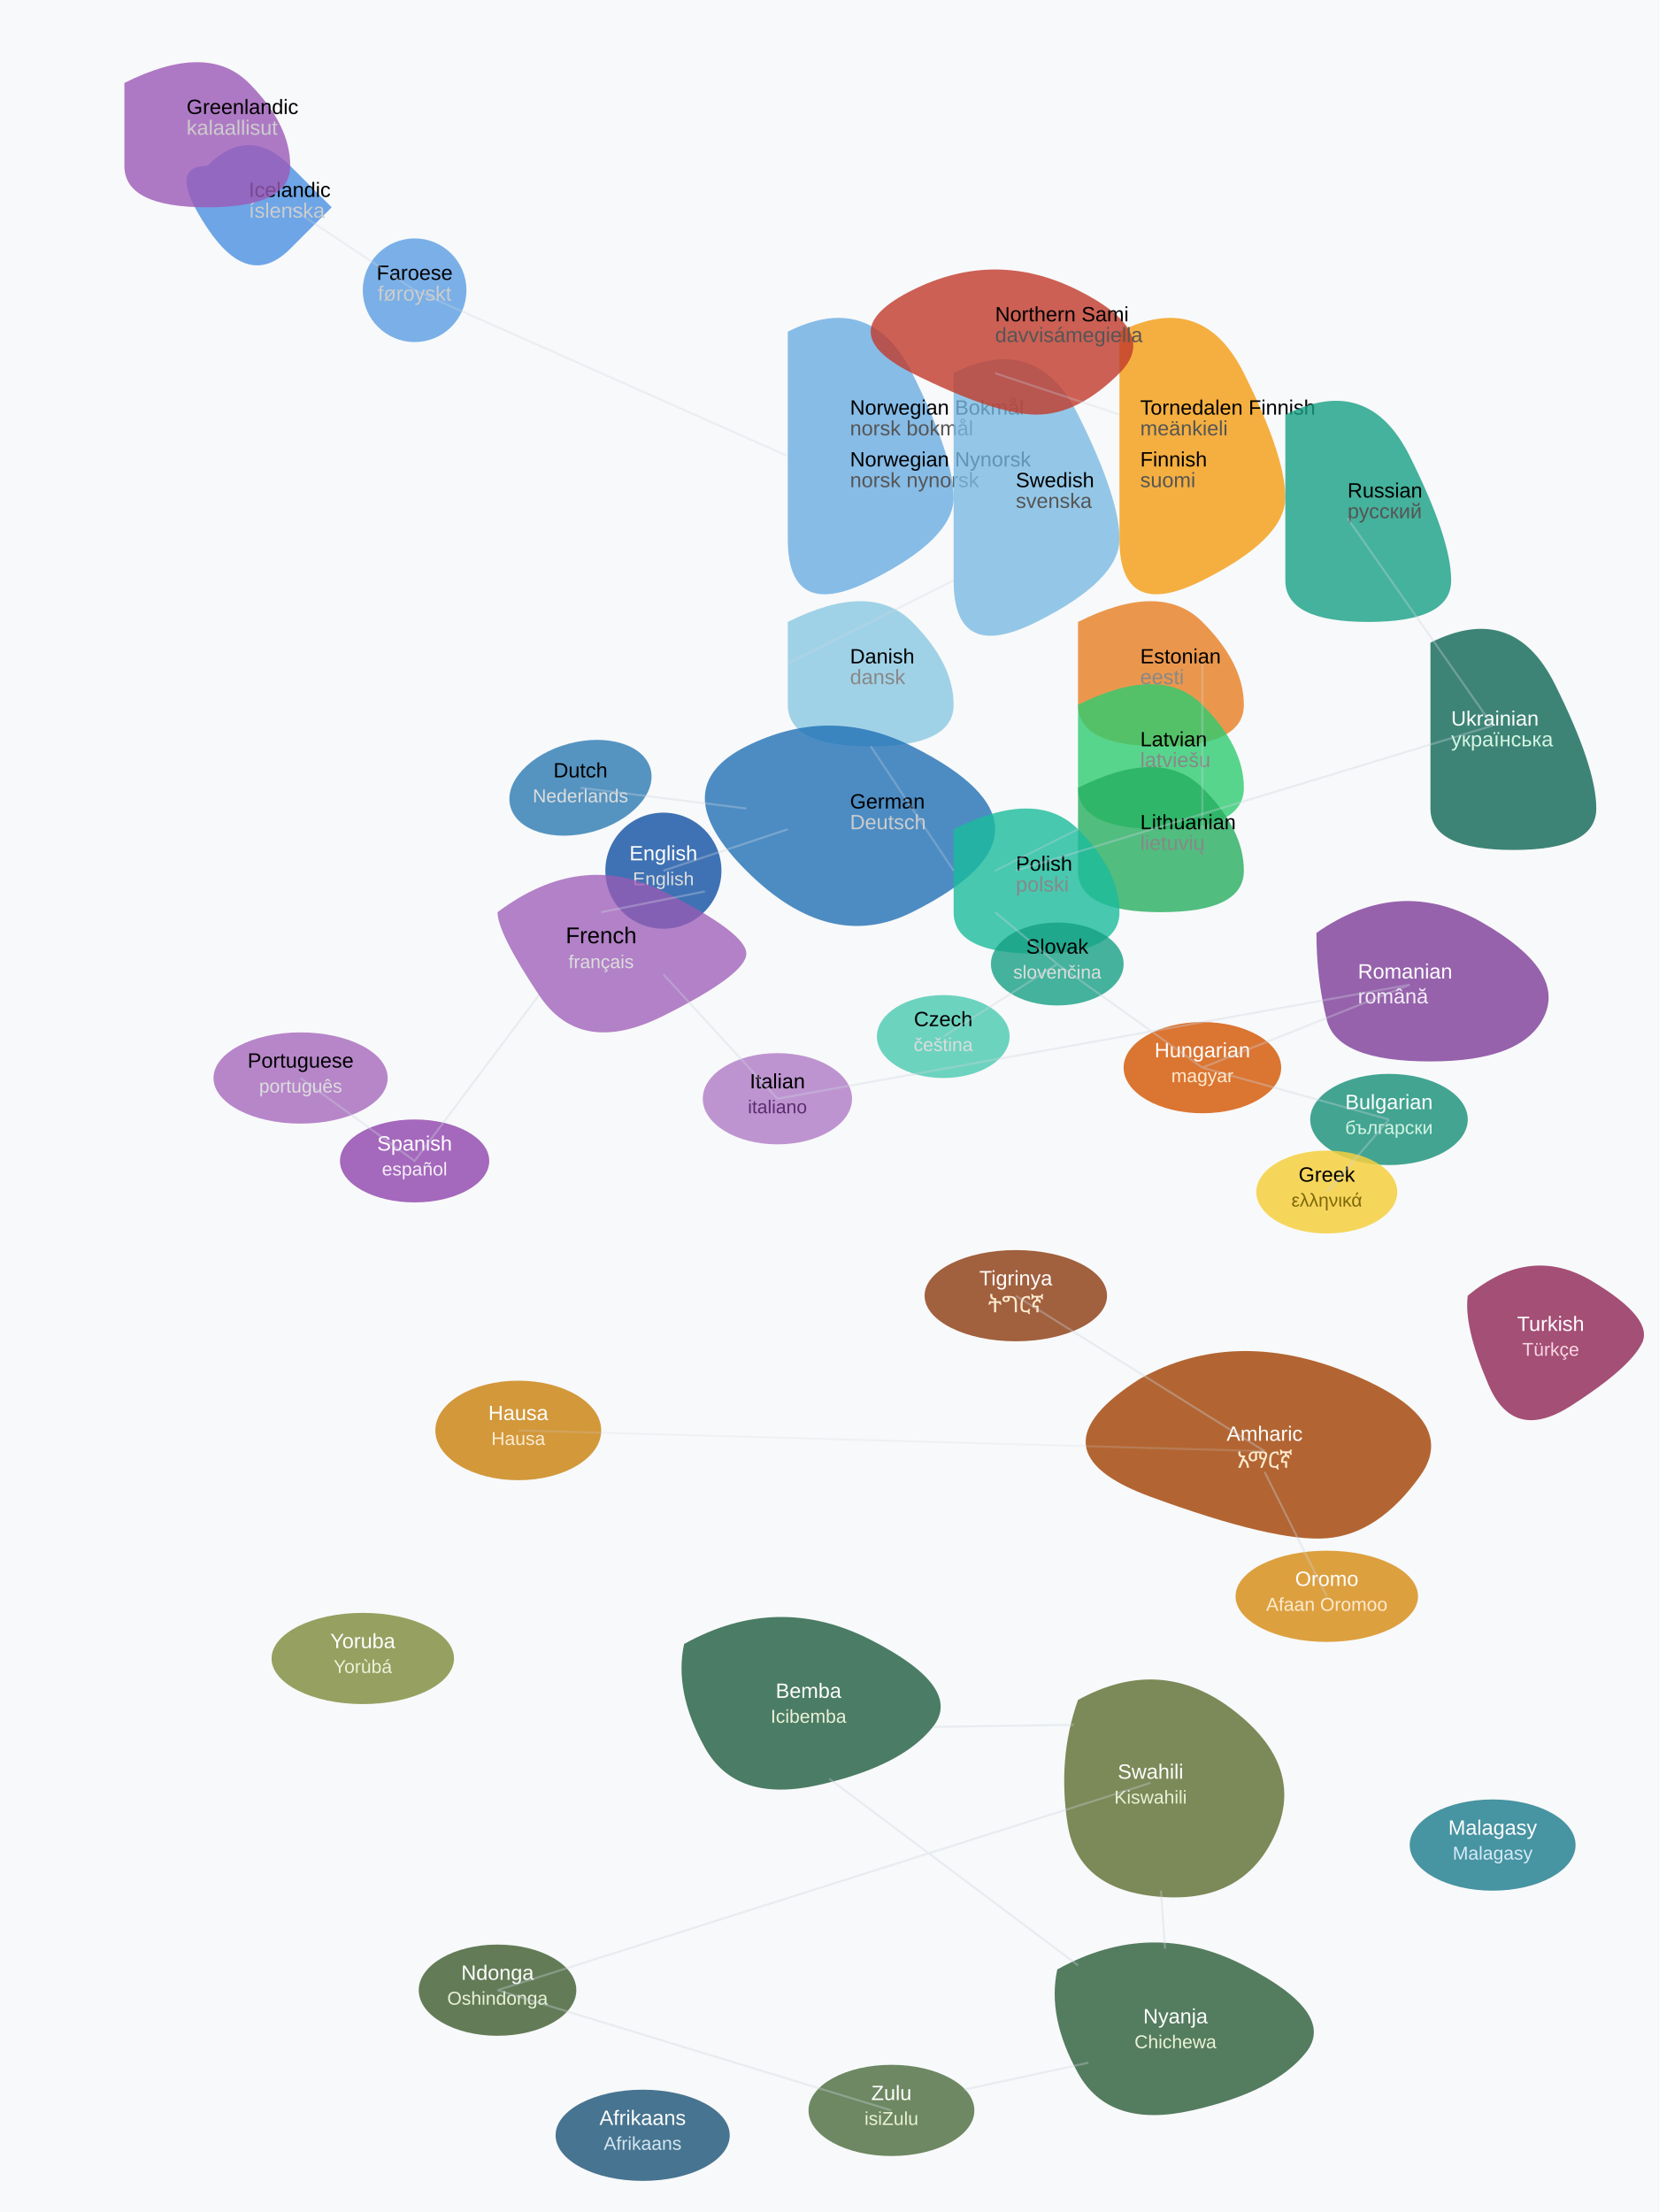
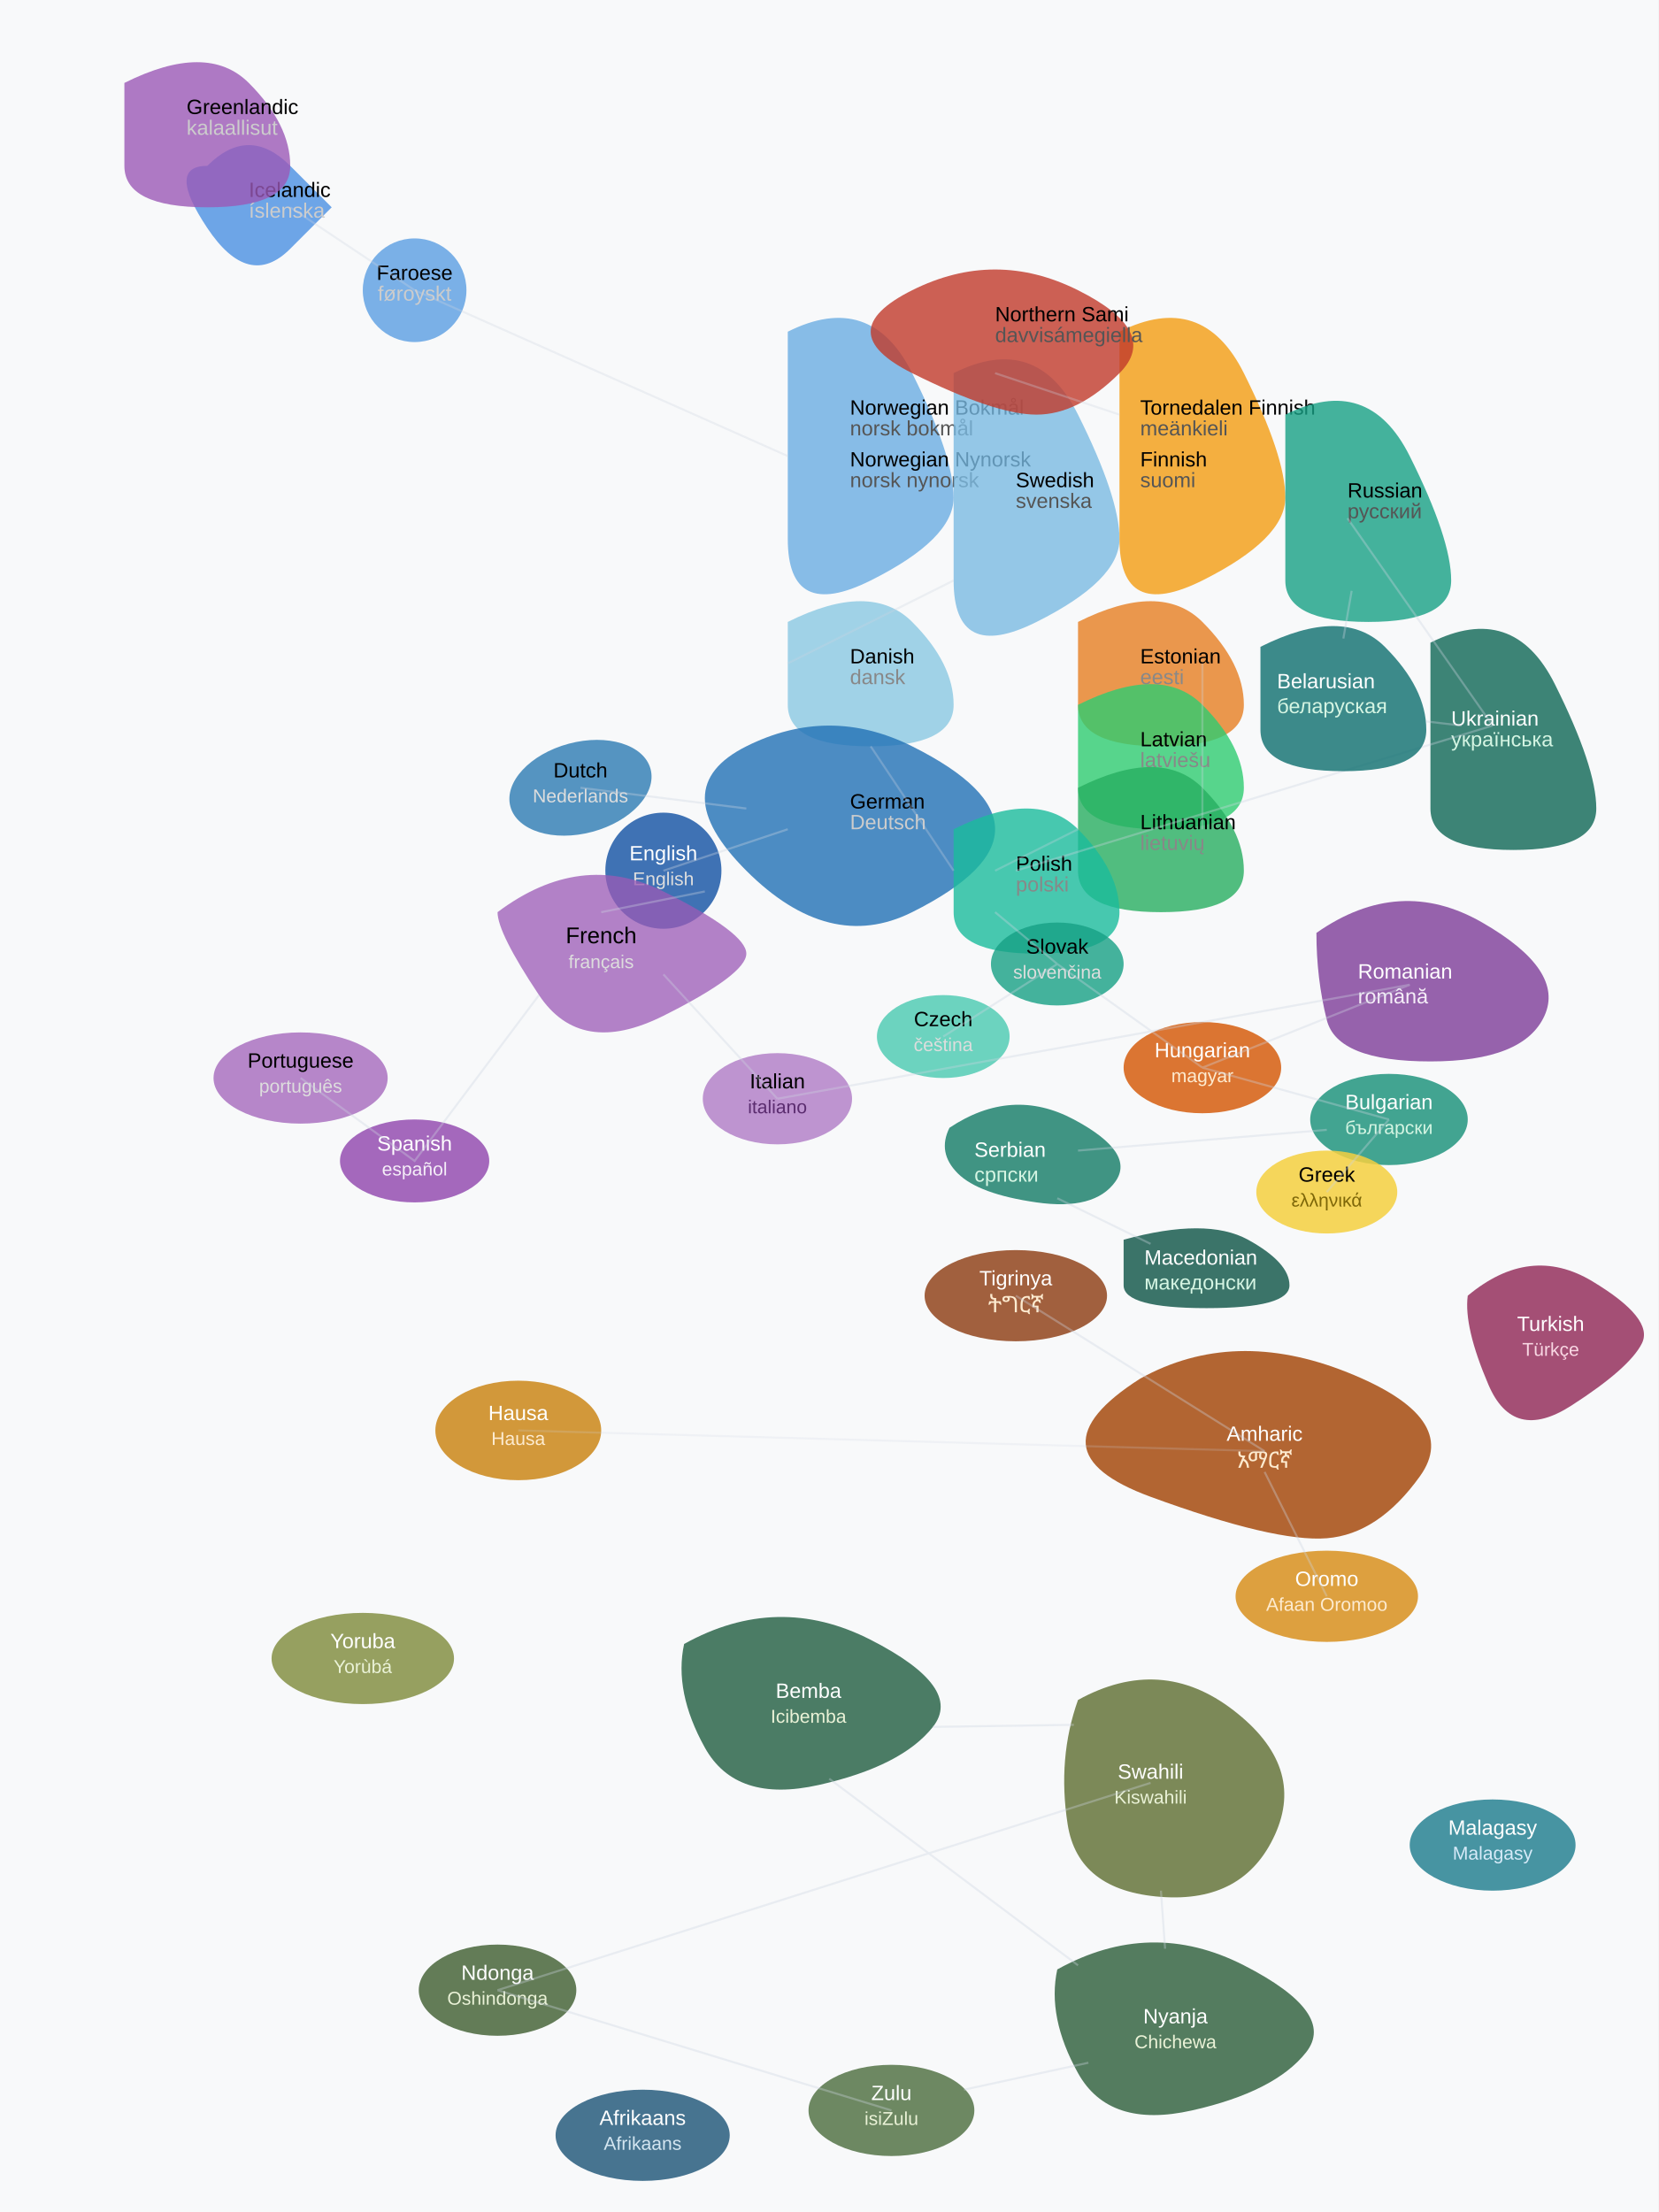
<svg xmlns="http://www.w3.org/2000/svg" viewBox="0 0 800 1067" width="800" height="1067">
  <rect width="800" height="1067" fill="#f8f9fa" />
  <path d="M100 80 Q120 60 140 80 T160 100 T140 120 T100 110 T100 80" fill="#4a90e2" opacity="0.8" />
  <text x="120" y="95" font-family="Arial" font-size="10">Icelandic</text>
  <text x="120" y="105" font-family="Arial" font-size="10" fill="#ccc">íslenska</text>
  <circle cx="200" cy="140" r="25" fill="#5a9ee2" opacity="0.8" />
  <text x="200" y="135" font-family="Arial" font-size="10" text-anchor="middle">Faroese</text>
  <text x="200" y="145" font-family="Arial" font-size="10" text-anchor="middle" fill="#ccc">føroyskt</text>
  <path d="M380 160 Q420 140 440 180 T460 240 T420 280 T380 260 T380 160" fill="#6aace2" opacity="0.8" />
  <text x="410" y="200" font-family="Arial" font-size="10">Norwegian Bokmål</text>
  <text x="410" y="210" font-family="Arial" font-size="10" fill="#555">norsk bokmål</text>
  <text x="410" y="225" font-family="Arial" font-size="10">Norwegian Nynorsk</text>
  <text x="410" y="235" font-family="Arial" font-size="10" fill="#555">norsk nynorsk</text>
  <path d="M460 180 Q500 160 520 200 T540 260 T500 300 T460 280 T460 180" fill="#7abae2" opacity="0.8" />
  <text x="490" y="235" font-family="Arial" font-size="10">Swedish</text>
  <text x="490" y="245" font-family="Arial" font-size="10" fill="#555">svenska</text>
  <path d="M380 300 Q420 280 440 300 T460 340 T420 360 T380 340 T380 300" fill="#8ac8e2" opacity="0.8" />
  <text x="410" y="320" font-family="Arial" font-size="10">Danish</text>
  <text x="410" y="330" font-family="Arial" font-size="10" fill="#888">dansk</text>
  <path d="M360 360 Q400 340 440 360 T480 400 T440 440 T360 420 T360 360" fill="#2171b5" opacity="0.8" />
  <text x="410" y="390" font-family="Arial" font-size="10">German</text>
  <text x="410" y="400" font-family="Arial" font-size="10" fill="#ccc">Deutsch</text>
  <path d="M540 160 Q580 140 600 180 T620 240 T580 280 T540 260 T540 160" fill="#f39c12" opacity="0.8" />
  <text x="550" y="200" font-family="Arial" font-size="10">Tornedalen Finnish</text>
  <text x="550" y="210" font-family="Arial" font-size="10" fill="#555">meänkieli</text>
  <text x="550" y="225" font-family="Arial" font-size="10">Finnish</text>
  <text x="550" y="235" font-family="Arial" font-size="10" fill="#555">suomi</text>
  <path d="M440 140 Q480 120 520 140 T540 180 T500 200 T440 180 T440 140" fill="#c0392b" opacity="0.8" />
  <text x="480" y="155" font-family="Arial" font-size="10">Northern Sami</text>
  <text x="480" y="165" font-family="Arial" font-size="10" fill="#555">davvisámegiella</text>
  <path d="M520 300 Q560 280 580 300 T600 340 T560 360 T520 340 T520 300" fill="#e67e22" opacity="0.8" />
  <text x="550" y="320" font-family="Arial" font-size="10">Estonian</text>
  <text x="550" y="330" font-family="Arial" font-size="10" fill="#888">eesti</text>
  <path d="M520 340 Q560 320 580 340 T600 380 T560 400 T520 380 T520 340" fill="#2ecc71" opacity="0.8" />
  <text x="550" y="360" font-family="Arial" font-size="10">Latvian</text>
  <text x="550" y="370" font-family="Arial" font-size="10" fill="#888">latviešu</text>
  <path d="M520 380 Q560 360 580 380 T600 420 T560 440 T520 420 T520 380" fill="#27ae60" opacity="0.8" />
  <text x="550" y="400" font-family="Arial" font-size="10">Lithuanian</text>
  <text x="550" y="410" font-family="Arial" font-size="10" fill="#888">lietuvių</text>
  <path d="M460 400 Q500 380 520 400 T540 440 T500 460 T460 440 T460 400" fill="#1abc9c" opacity="0.8" />
  <text x="490" y="420" font-family="Arial" font-size="10">Polish</text>
  <text x="490" y="430" font-family="Arial" font-size="10" fill="#888">polski</text>
  <path d="M620 200 Q660 180 680 220 T700 280 T660 300 T620 280 T620 200" fill="#16a085" opacity="0.8" />
  <text x="650" y="240" font-family="Arial" font-size="10">Russian</text>
  <text x="650" y="250" font-family="Arial" font-size="10" fill="#555">русский</text>
  <path d="M690 310 Q730 290 750 330 T770 390 T730 410 T690 390 T690 310" fill="#0e6655" opacity="0.8" />
  <text x="700" y="350" font-family="Arial" font-size="10" fill="#fff">Ukrainian</text>
  <text x="700" y="360" font-family="Arial" font-size="10" fill="#d5f5e3">українська</text>
  <path d="M60 40 Q100 20 120 40 T140 80 T100 100 T60 80 T60 40" fill="#9b59b6" opacity="0.8" />
  <text x="90" y="55" font-family="Arial" font-size="10">Greenlandic</text>
  <text x="90" y="65" font-family="Arial" font-size="10" fill="#ccc">kalaallisut</text>
  <g stroke="#ccd3e0" stroke-width="1" opacity="0.3">
    <path d="M140 100 L200 140" fill="none" />
    <path d="M200 140 L380 220" fill="none" />
    <path d="M480 180 L540 200" fill="none" />
    <path d="M460 280 L380 320" fill="none" />
    <path d="M420 360 L460 420" fill="none" />
    <path d="M480 420 L520 400" fill="none" />
    <path d="M580 320 L580 360" fill="none" />
    <path d="M580 360 L580 400" fill="none" />
  </g>
  <circle cx="320" cy="420" r="28" fill="#1e5aa8" opacity="0.85" />
  <text x="320" y="415" font-family="Arial" font-size="10" text-anchor="middle" fill="#fff">English</text>
  <text x="320" y="427" font-family="Arial" font-size="9" text-anchor="middle" fill="#ddd">English</text>
  <ellipse cx="280" cy="380" rx="35" ry="22" fill="#2c7bb3" opacity="0.8" transform="rotate(-15 280 380)" />
  <text x="280" y="375" font-family="Arial" font-size="10" text-anchor="middle">Dutch</text>
  <text x="280" y="387" font-family="Arial" font-size="9" text-anchor="middle" fill="#ddd">Nederlands</text>
  <path d="M240 440 Q280 410 320 430 T360 460 T320 490 T260 480 T240 440" fill="#9b59b6" opacity="0.75" />
  <text x="290" y="455" font-family="Arial" font-size="11" text-anchor="middle">French</text>
  <text x="290" y="467" font-family="Arial" font-size="9" text-anchor="middle" fill="#ddd">français</text>
  <ellipse cx="510" cy="465" rx="32" ry="20" fill="#16a085" opacity="0.8" />
  <text x="510" y="460" font-family="Arial" font-size="10" text-anchor="middle">Slovak</text>
  <text x="510" y="472" font-family="Arial" font-size="9" text-anchor="middle" fill="#ddd">slovenčina</text>
  <ellipse cx="455" cy="500" rx="32" ry="20" fill="#48c9b0" opacity="0.8" />
  <text x="455" y="495" font-family="Arial" font-size="10" text-anchor="middle">Czech</text>
  <text x="455" y="507" font-family="Arial" font-size="9" text-anchor="middle" fill="#ddd">čeština</text>
  <ellipse cx="580" cy="515" rx="38" ry="22" fill="#d35400" opacity="0.8" />
  <text x="580" y="510" font-family="Arial" font-size="10" text-anchor="middle" fill="#fff">Hungarian</text>
  <text x="580" y="522" font-family="Arial" font-size="9" text-anchor="middle" fill="#fdebd0">magyar</text>
  <path d="M635 450 Q675 422 715 445 T745 490 T690 512 T640 492 T635 450" fill="#7d3c98" opacity="0.8" />
  <text x="655" y="472" font-family="Arial" font-size="10" fill="#fff">Romanian</text>
  <text x="655" y="484" font-family="Arial" font-size="10" fill="#f5eef8">română</text>
  <ellipse cx="145" cy="520" rx="42" ry="22" fill="#a569bd" opacity="0.8" />
  <text x="145" y="515" font-family="Arial" font-size="10" text-anchor="middle">Portuguese</text>
  <text x="145" y="527" font-family="Arial" font-size="9" text-anchor="middle" fill="#ddd">português</text>
  <ellipse cx="200" cy="560" rx="36" ry="20" fill="#8e44ad" opacity="0.8" />
  <text x="200" y="555" font-family="Arial" font-size="10" text-anchor="middle" fill="#fff">Spanish</text>
  <text x="200" y="567" font-family="Arial" font-size="9" text-anchor="middle" fill="#f5eef8">español</text>
  <ellipse cx="375" cy="530" rx="36" ry="22" fill="#af7ac5" opacity="0.8" />
  <text x="375" y="525" font-family="Arial" font-size="10" text-anchor="middle">Italian</text>
  <text x="375" y="537" font-family="Arial" font-size="9" text-anchor="middle" fill="#5b2c6f">italiano</text>
  <ellipse cx="670" cy="540" rx="38" ry="22" fill="#148f77" opacity="0.8" />
  <text x="670" y="535" font-family="Arial" font-size="10" text-anchor="middle" fill="#fff">Bulgarian</text>
  <text x="670" y="547" font-family="Arial" font-size="9" text-anchor="middle" fill="#d5f5e3">български</text>
  <ellipse cx="640" cy="575" rx="34" ry="20" fill="#f4d03f" opacity="0.85" />
  <text x="640" y="570" font-family="Arial" font-size="10" text-anchor="middle">Greek</text>
  <text x="640" y="582" font-family="Arial" font-size="9" text-anchor="middle" fill="#7d6608">ελληνικά</text>
  <path d="M708 625 Q738 600 768 618 T792 648 T758 678 T718 668 T708 625" fill="#8e2454" opacity="0.8" />
  <text x="748" y="642" font-family="Arial" font-size="10" text-anchor="middle" fill="#fff">Turkish</text>
  <text x="748" y="654" font-family="Arial" font-size="9" text-anchor="middle" fill="#f8d7e3">Türkçe</text>
  <g stroke="#ccd3e0" stroke-width="1" opacity="0.35">
    <path d="M320 420 L380 400" fill="none" />
    <path d="M280 380 L360 390" fill="none" />
    <path d="M290 440 L340 430" fill="none" />
    <path d="M510 465 L480 440" fill="none" />
    <path d="M455 500 L510 465" fill="none" />
    <path d="M580 515 L510 465" fill="none" />
    <path d="M680 475 L580 515" fill="none" />
    <path d="M680 475 L375 530" fill="none" />
    <path d="M145 520 L200 560 L260 480" fill="none" />
    <path d="M375 530 L320 470" fill="none" />
    <path d="M670 540 L580 515" fill="none" />
    <path d="M640 575 L670 540" fill="none" />
    <path d="M720 350 L650 250" fill="none" />
    <path d="M720 350 L490 420" fill="none" />
  </g>
+   <path d="M608 312 Q648 292 668 312 T688 352 T648 372 T608 352 T608 312" fill="#0d6e6e" opacity="0.8" />
+   <text x="616" y="332" font-family="Arial" font-size="10" fill="#fff">Belarusian</text>
+   <text x="616" y="344" font-family="Arial" font-size="10" fill="#d5f5e3">беларуская</text>
+   <path d="M458 544 Q488 524 518 540 T538 570 T500 580 T462 566 T458 544" fill="#117a65" opacity="0.8" />
+   <text x="470" y="558" font-family="Arial" font-size="10" fill="#fff">Serbian</text>
+   <text x="470" y="570" font-family="Arial" font-size="10" fill="#d5f5e3">српски</text>
+   <path d="M542 598 Q582 587 602 598 T622 620 T582 631 T542 620 T542 598" fill="#0b5345" opacity="0.8" />
+   <text x="552" y="610" font-family="Arial" font-size="10" fill="#fff">Macedonian</text>
+   <text x="552" y="622" font-family="Arial" font-size="10" fill="#d5f5e3">македонски</text>
+   <g stroke="#ccd3e0" stroke-width="1" opacity="0.35">
+     <path d="M648 308 L652 285" fill="none" />
+     <path d="M688 348 L705 350" fill="none" />
+     <path d="M520 555 L640 545" fill="none" />
+     <path d="M510 578 L555 600" fill="none" />
+   </g>
  <ellipse cx="250" cy="690" rx="40" ry="24" fill="#c87f0a" opacity="0.8" />
  <text x="250" y="685" font-family="Arial" font-size="10" text-anchor="middle" fill="#fff">Hausa</text>
  <text x="250" y="697" font-family="Arial" font-size="9" text-anchor="middle" fill="#fdebd0">Hausa</text>
  <ellipse cx="175" cy="800" rx="44" ry="22" fill="#7d8a3a" opacity="0.8" />
  <text x="175" y="795" font-family="Arial" font-size="10" text-anchor="middle" fill="#fff">Yoruba</text>
  <text x="175" y="807" font-family="Arial" font-size="9" text-anchor="middle" fill="#eaf2d7">Yorùbá</text>
  <ellipse cx="490" cy="625" rx="44" ry="22" fill="#8b3a0f" opacity="0.8" />
  <text x="490" y="620" font-family="Arial" font-size="10" text-anchor="middle" fill="#fff">Tigrinya</text>
  <text x="490" y="633" font-family="'Kefa III', Kefa, Ebrima, Nyala, 'Noto Sans Ethiopic', sans-serif" font-size="11" text-anchor="middle" fill="#fdebd0">ትግርኛ</text>
  <path d="M550 665 Q595 640 650 662 T685 712 T640 742 T555 722 T550 665" fill="#a04000" opacity="0.8" />
  <text x="610" y="695" font-family="Arial" font-size="10" text-anchor="middle" fill="#fff">Amharic</text>
  <text x="610" y="708" font-family="'Kefa III', Kefa, Ebrima, Nyala, 'Noto Sans Ethiopic', sans-serif" font-size="11" text-anchor="middle" fill="#fdebd0">አማርኛ</text>
  <ellipse cx="640" cy="770" rx="44" ry="22" fill="#d68910" opacity="0.8" />
  <text x="640" y="765" font-family="Arial" font-size="10" text-anchor="middle" fill="#fff">Oromo</text>
  <text x="640" y="777" font-family="Arial" font-size="9" text-anchor="middle" fill="#fdebd0">Afaan Oromoo</text>
  <path d="M520 820 Q560 798 595 825 T615 885 T560 915 T515 880 T520 820" fill="#5d6d2f" opacity="0.8" />
  <text x="555" y="858" font-family="Arial" font-size="10" text-anchor="middle" fill="#fff">Swahili</text>
  <text x="555" y="870" font-family="Arial" font-size="9" text-anchor="middle" fill="#eaf2d7">Kiswahili</text>
  <path d="M330 793 Q375 768 420 791 T450 833 T395 861 T340 843 T330 793" fill="#1f5c40" opacity="0.8" />
  <text x="390" y="819" font-family="Arial" font-size="10" text-anchor="middle" fill="#fff">Bemba</text>
  <text x="390" y="831" font-family="Arial" font-size="9" text-anchor="middle" fill="#eaf2d7">Icibemba</text>
  <path d="M510 950 Q555 925 600 948 T630 990 T575 1018 T520 1000 T510 950" fill="#2a5c38" opacity="0.8" />
  <text x="567" y="976" font-family="Arial" font-size="10" text-anchor="middle" fill="#fff">Nyanja</text>
  <text x="567" y="988" font-family="Arial" font-size="9" text-anchor="middle" fill="#eaf2d7">Chichewa</text>
  <ellipse cx="720" cy="890" rx="40" ry="22" fill="#1a7a8c" opacity="0.8" />
  <text x="720" y="885" font-family="Arial" font-size="10" text-anchor="middle" fill="#fff">Malagasy</text>
  <text x="720" y="897" font-family="Arial" font-size="9" text-anchor="middle" fill="#d6eaf8">Malagasy</text>
  <ellipse cx="240" cy="960" rx="38" ry="22" fill="#3d5c2e" opacity="0.8" />
  <text x="240" y="955" font-family="Arial" font-size="10" text-anchor="middle" fill="#fff">Ndonga</text>
  <text x="240" y="967" font-family="Arial" font-size="9" text-anchor="middle" fill="#eaf2d7">Oshindonga</text>
  <ellipse cx="430" cy="1018" rx="40" ry="22" fill="#4a6b3c" opacity="0.8" />
  <text x="430" y="1013" font-family="Arial" font-size="10" text-anchor="middle" fill="#fff">Zulu</text>
  <text x="430" y="1025" font-family="Arial" font-size="9" text-anchor="middle" fill="#eaf2d7">isiZulu</text>
  <ellipse cx="310" cy="1030" rx="42" ry="22" fill="#1a5276" opacity="0.8" />
  <text x="310" y="1025" font-family="Arial" font-size="10" text-anchor="middle" fill="#fff">Afrikaans</text>
  <text x="310" y="1037" font-family="Arial" font-size="9" text-anchor="middle" fill="#d4e6f1">Afrikaans</text>
  <g stroke="#ccd3e0" stroke-width="1" opacity="0.35">
    <path d="M490 625 L610 700" fill="none" />
    <path d="M610 710 L640 770" fill="none" />
    <path d="M555 860 L240 960" fill="none" />
    <path d="M518 832 L450 833" fill="none" />
    <path d="M560 912 L562 940" fill="none" />
    <path d="M400 858 L520 948" fill="none" />
    <path d="M525 995 L465 1008" fill="none" />
    <path d="M240 960 L430 1018" fill="none" />
  </g>
  <g stroke="#ccd3e0" stroke-width="1" opacity="0.2">
    <path d="M250 690 L610 700" fill="none" />
  </g>
</svg>
